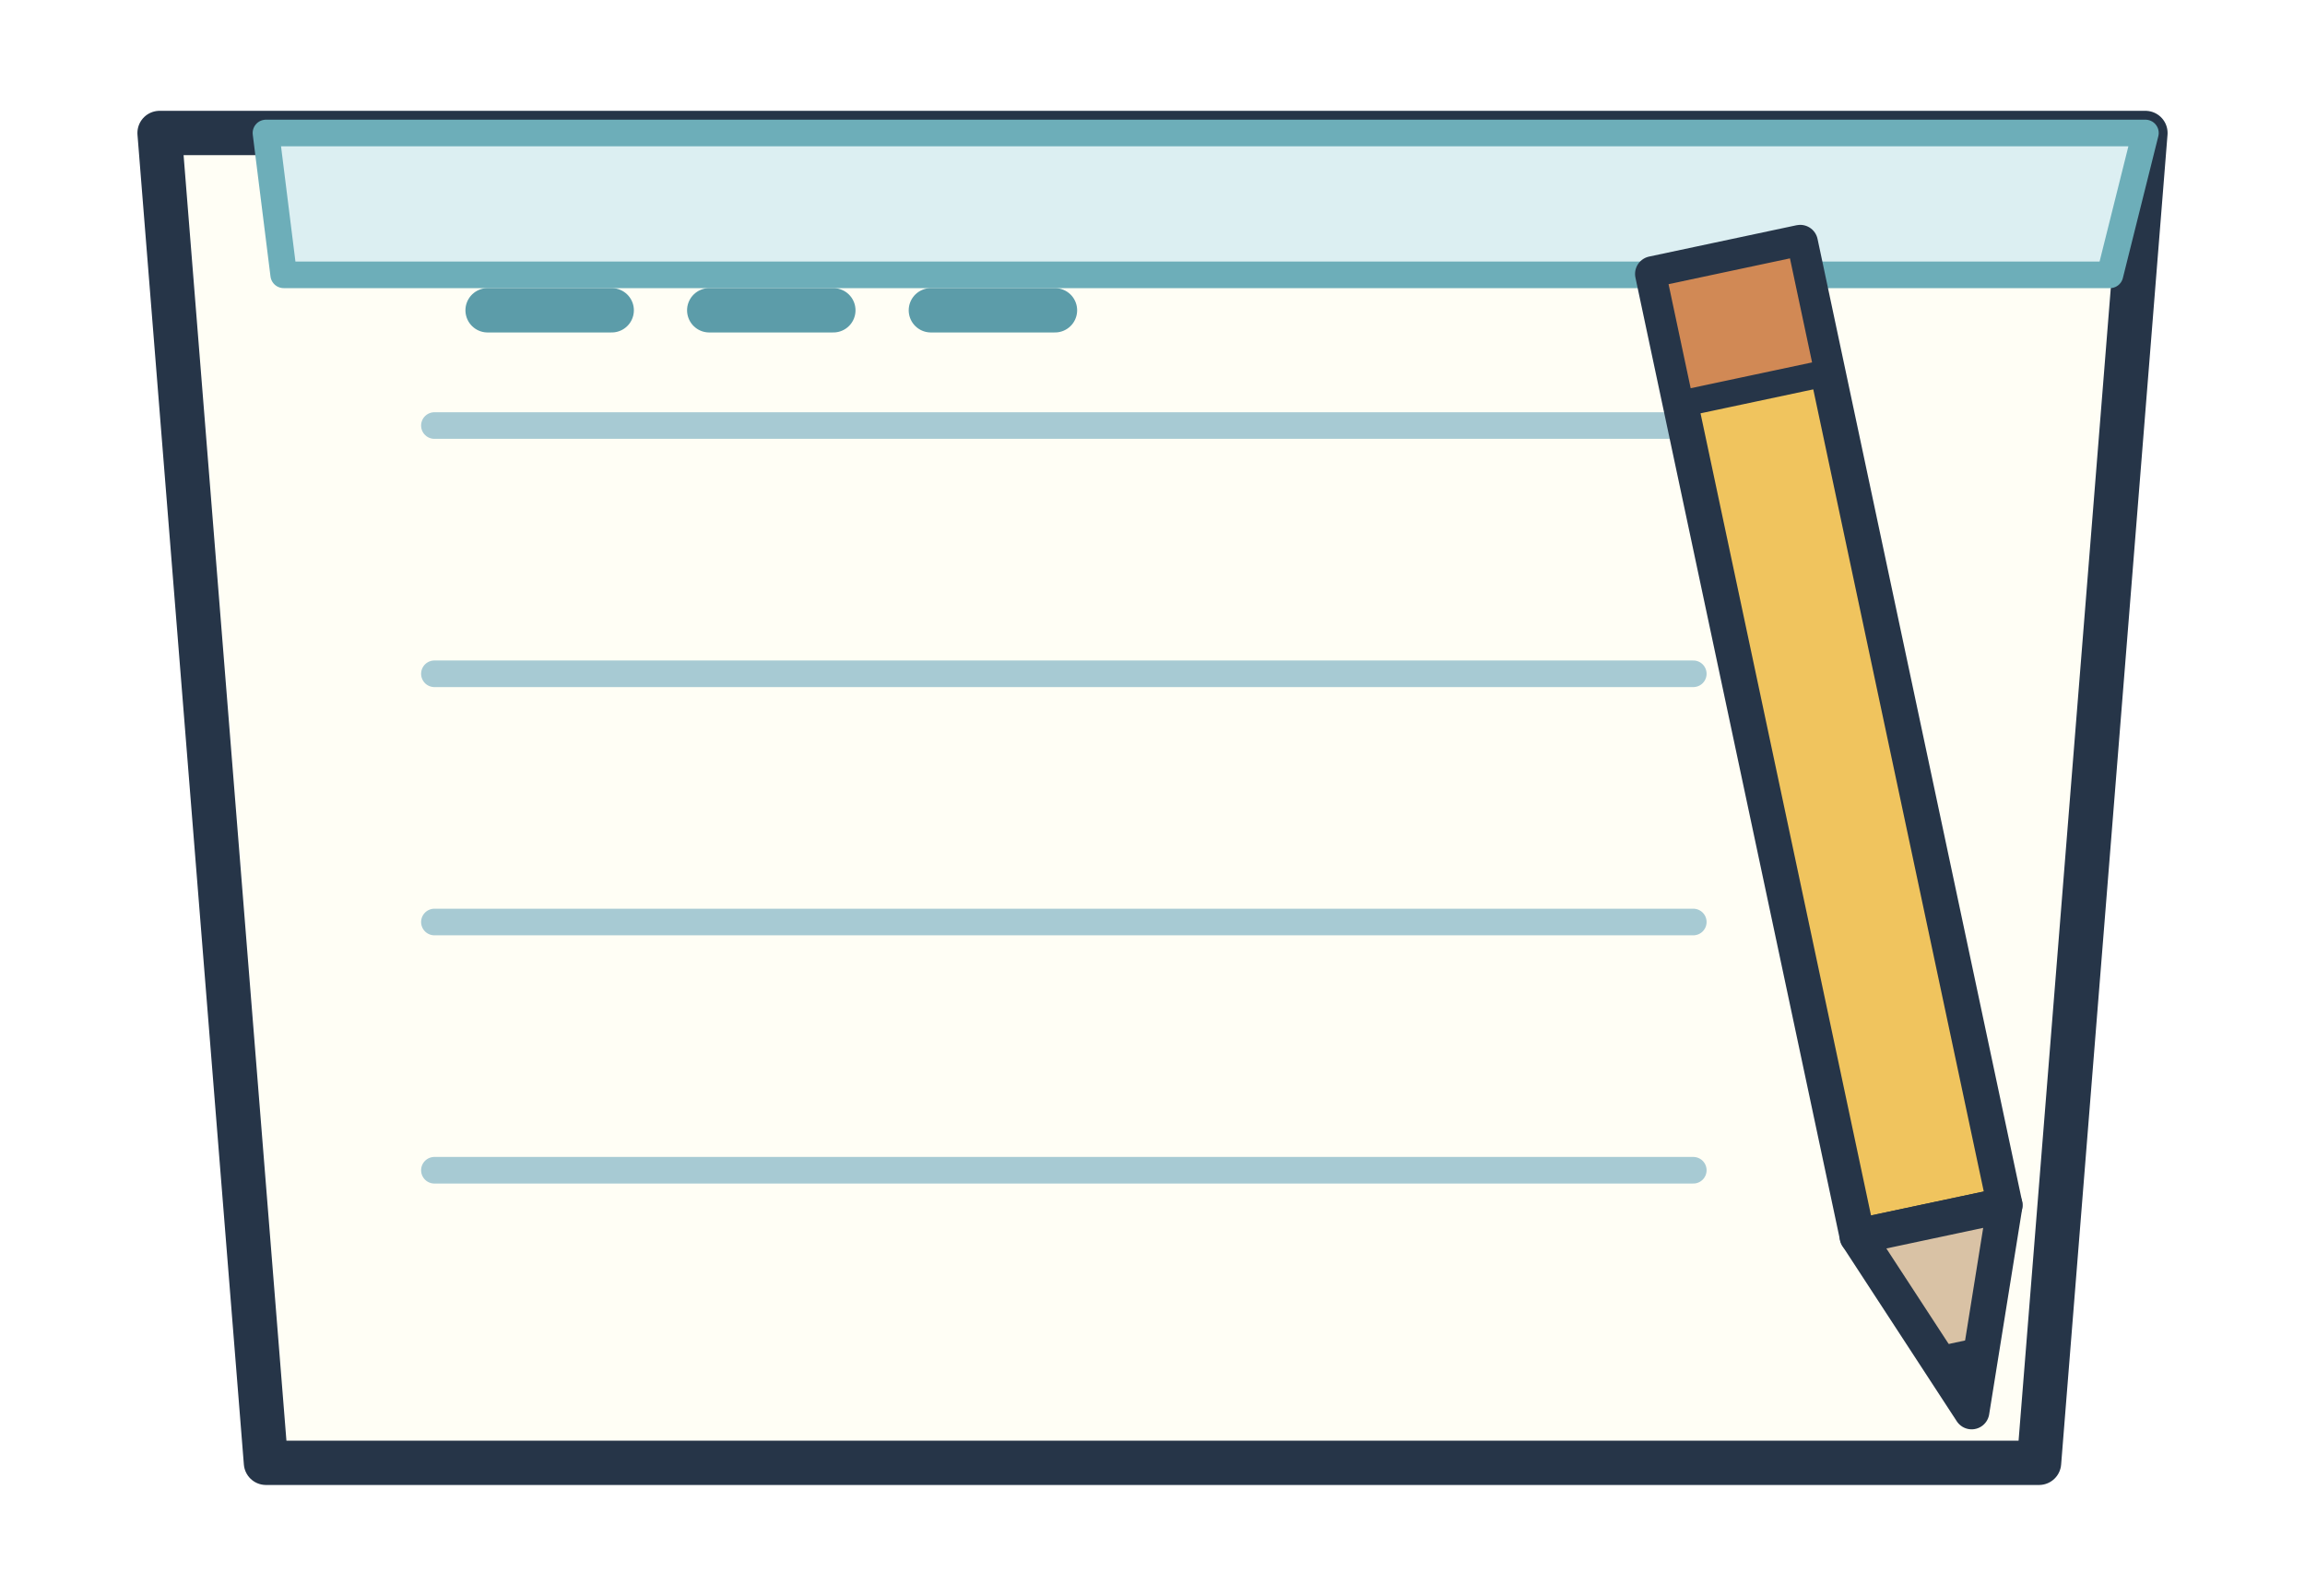
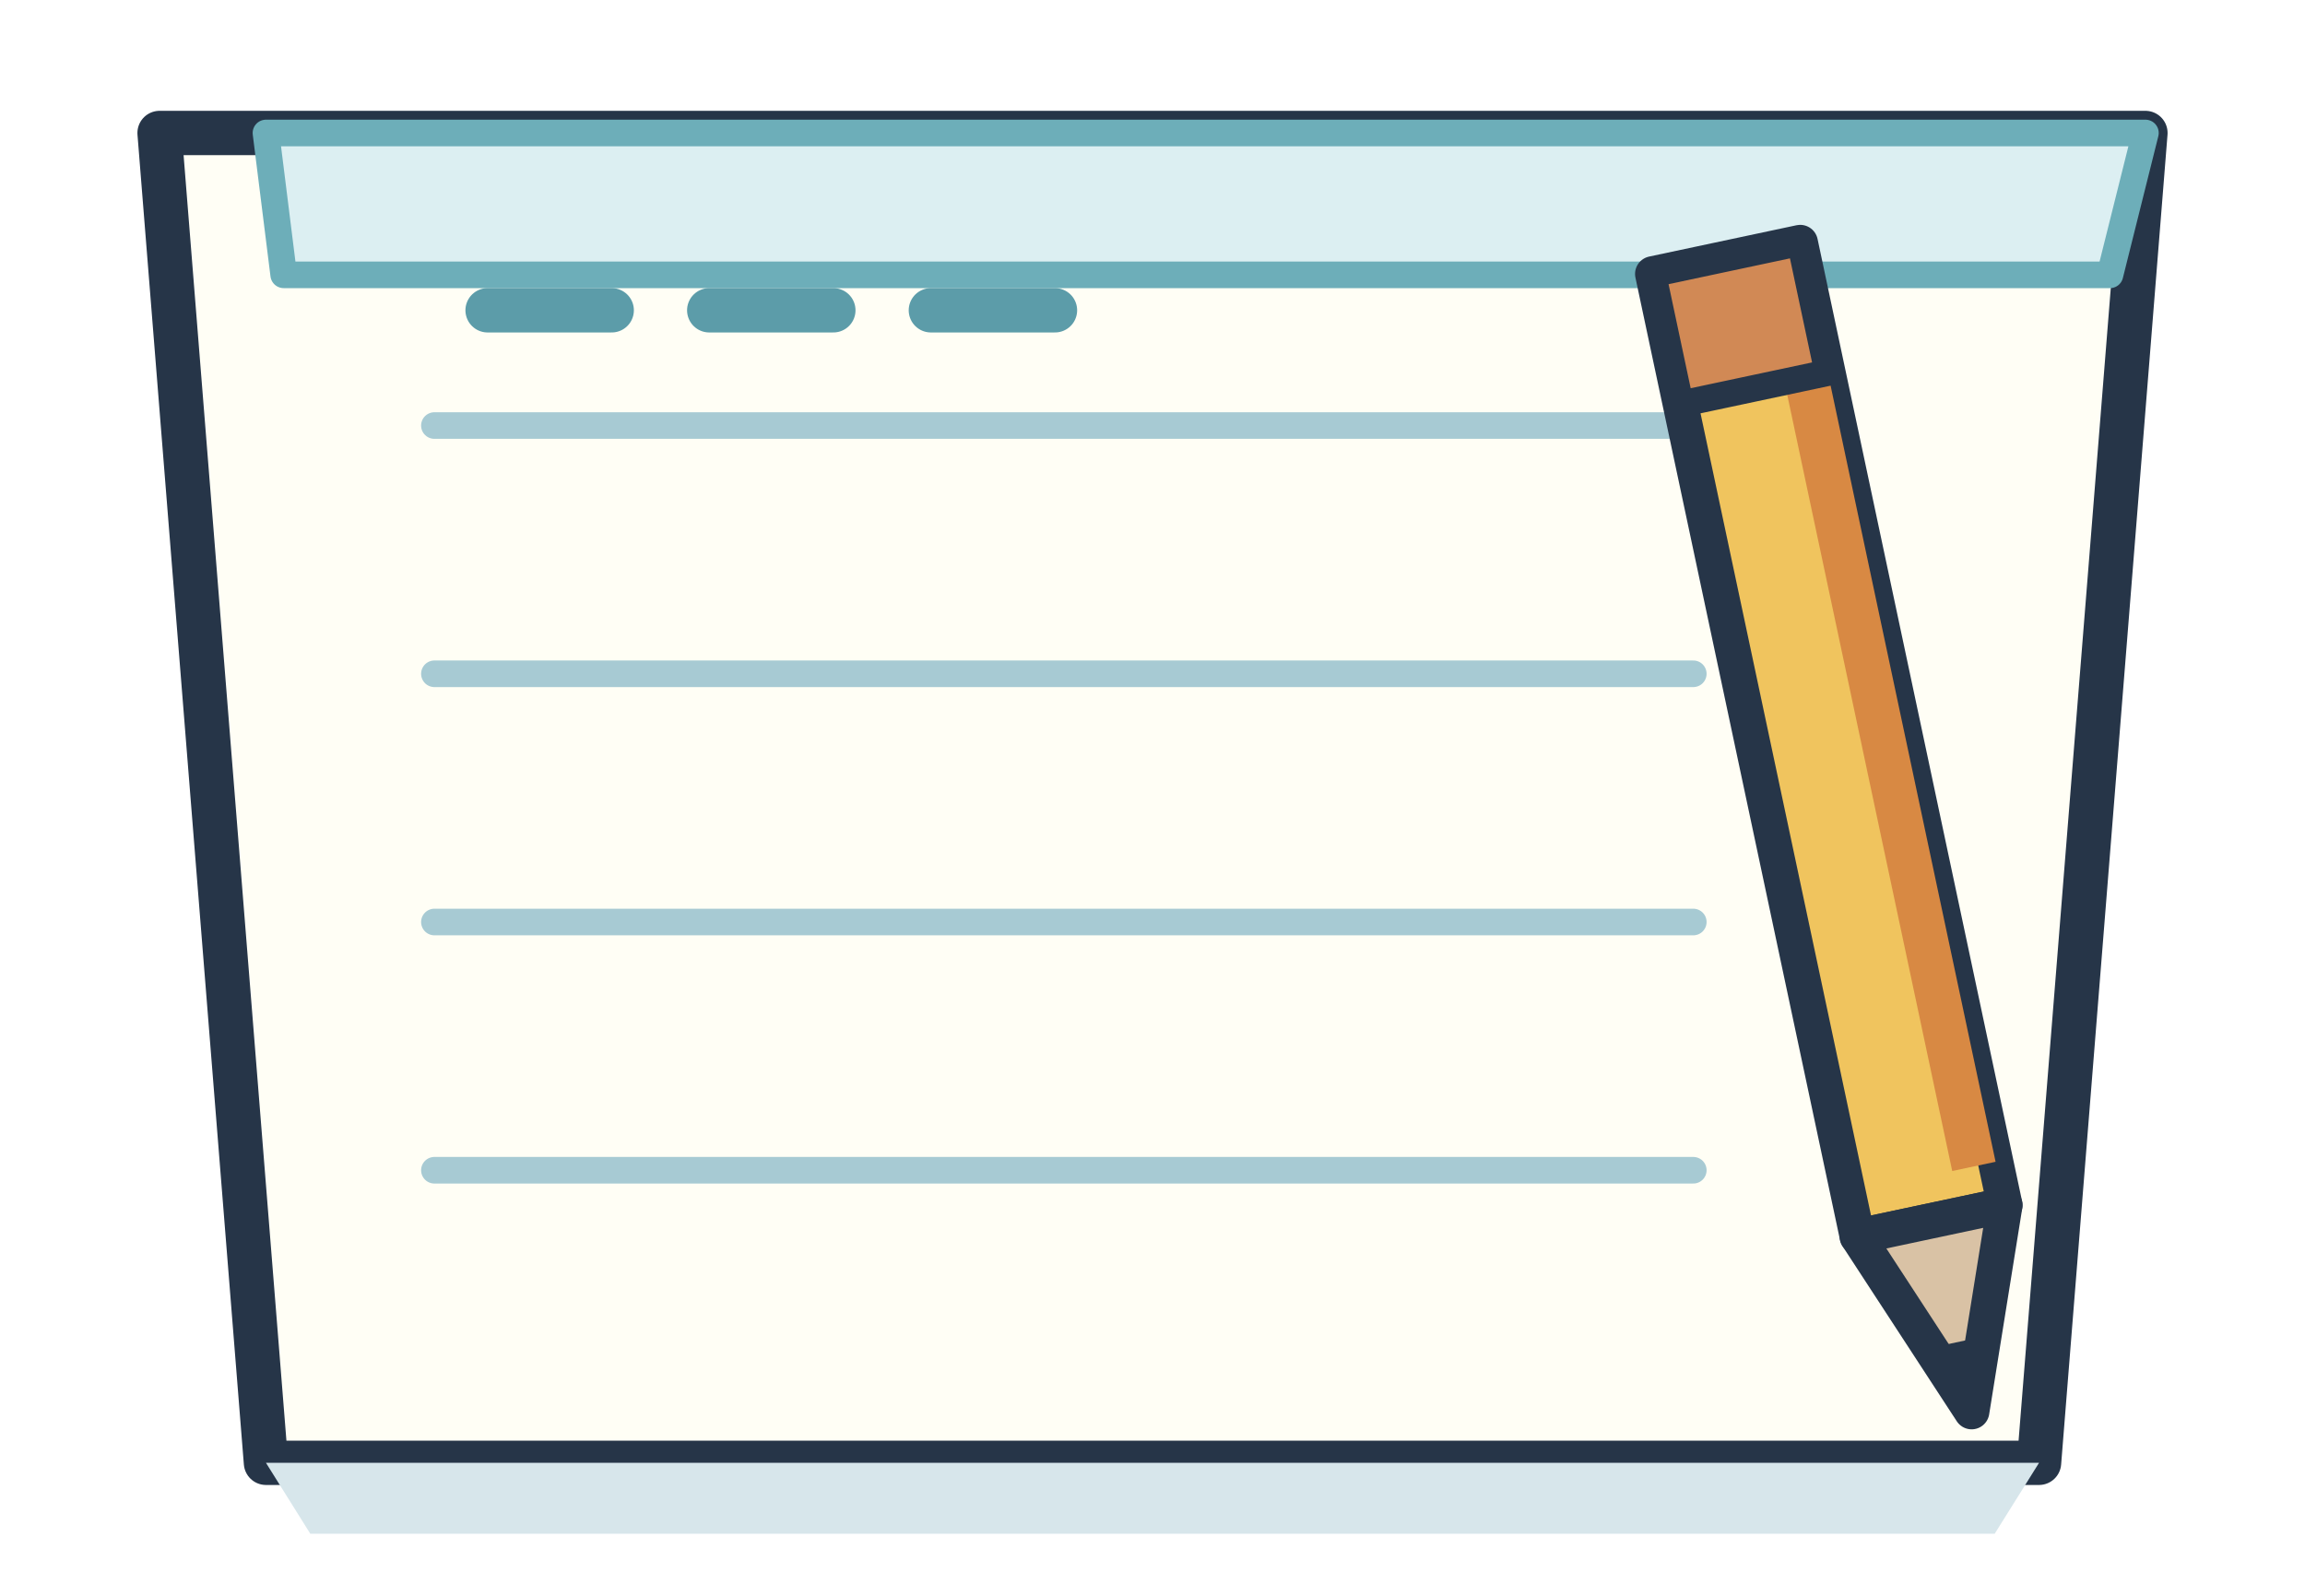
<svg xmlns="http://www.w3.org/2000/svg" viewBox="0 0 260 180" role="img" aria-labelledby="calculation_pad_title calculation_pad_desc">
  <g id="calculation_pad" stroke="#263548" stroke-linecap="round" stroke-linejoin="round">
    <path d="M18 15h224l-12 150H30z" fill="#fffef5" stroke-width="5" />
    <path d="M30 15h212l-4 16H32z" fill="#dceff2" stroke="#6daeb9" stroke-width="3" />
+     <path d="M30 165h200l-5 8H35z" fill="#d7e6eb" stroke="none" />
    <path d="M49 48h142M49 76h142M49 104h142M49 132h142" fill="none" stroke="#a7cad3" stroke-width="3" />
    <path d="M55 35h14M80 35h14M105 35h14" fill="none" stroke="#5c9ca9" stroke-width="5" />
    <g id="calculation_pad_pencil" transform="rotate(-12 207 94)">
      <path d="M200 28h17v111h-17z" fill="#f0c45e" stroke-width="4" />
+       <path d="M212 32h5v102h-5z" fill="#d88943" stroke="none" />
      <path d="M200 28h17v15h-17z" fill="#d18955" stroke-width="3" />
      <path d="m200 139 8.5 22 8.5-22z" fill="#d9c2a5" stroke-width="4" />
      <path d="m205 153 3.5 8 3.5-8z" fill="#263548" stroke="none" />
    </g>
  </g>
</svg>
